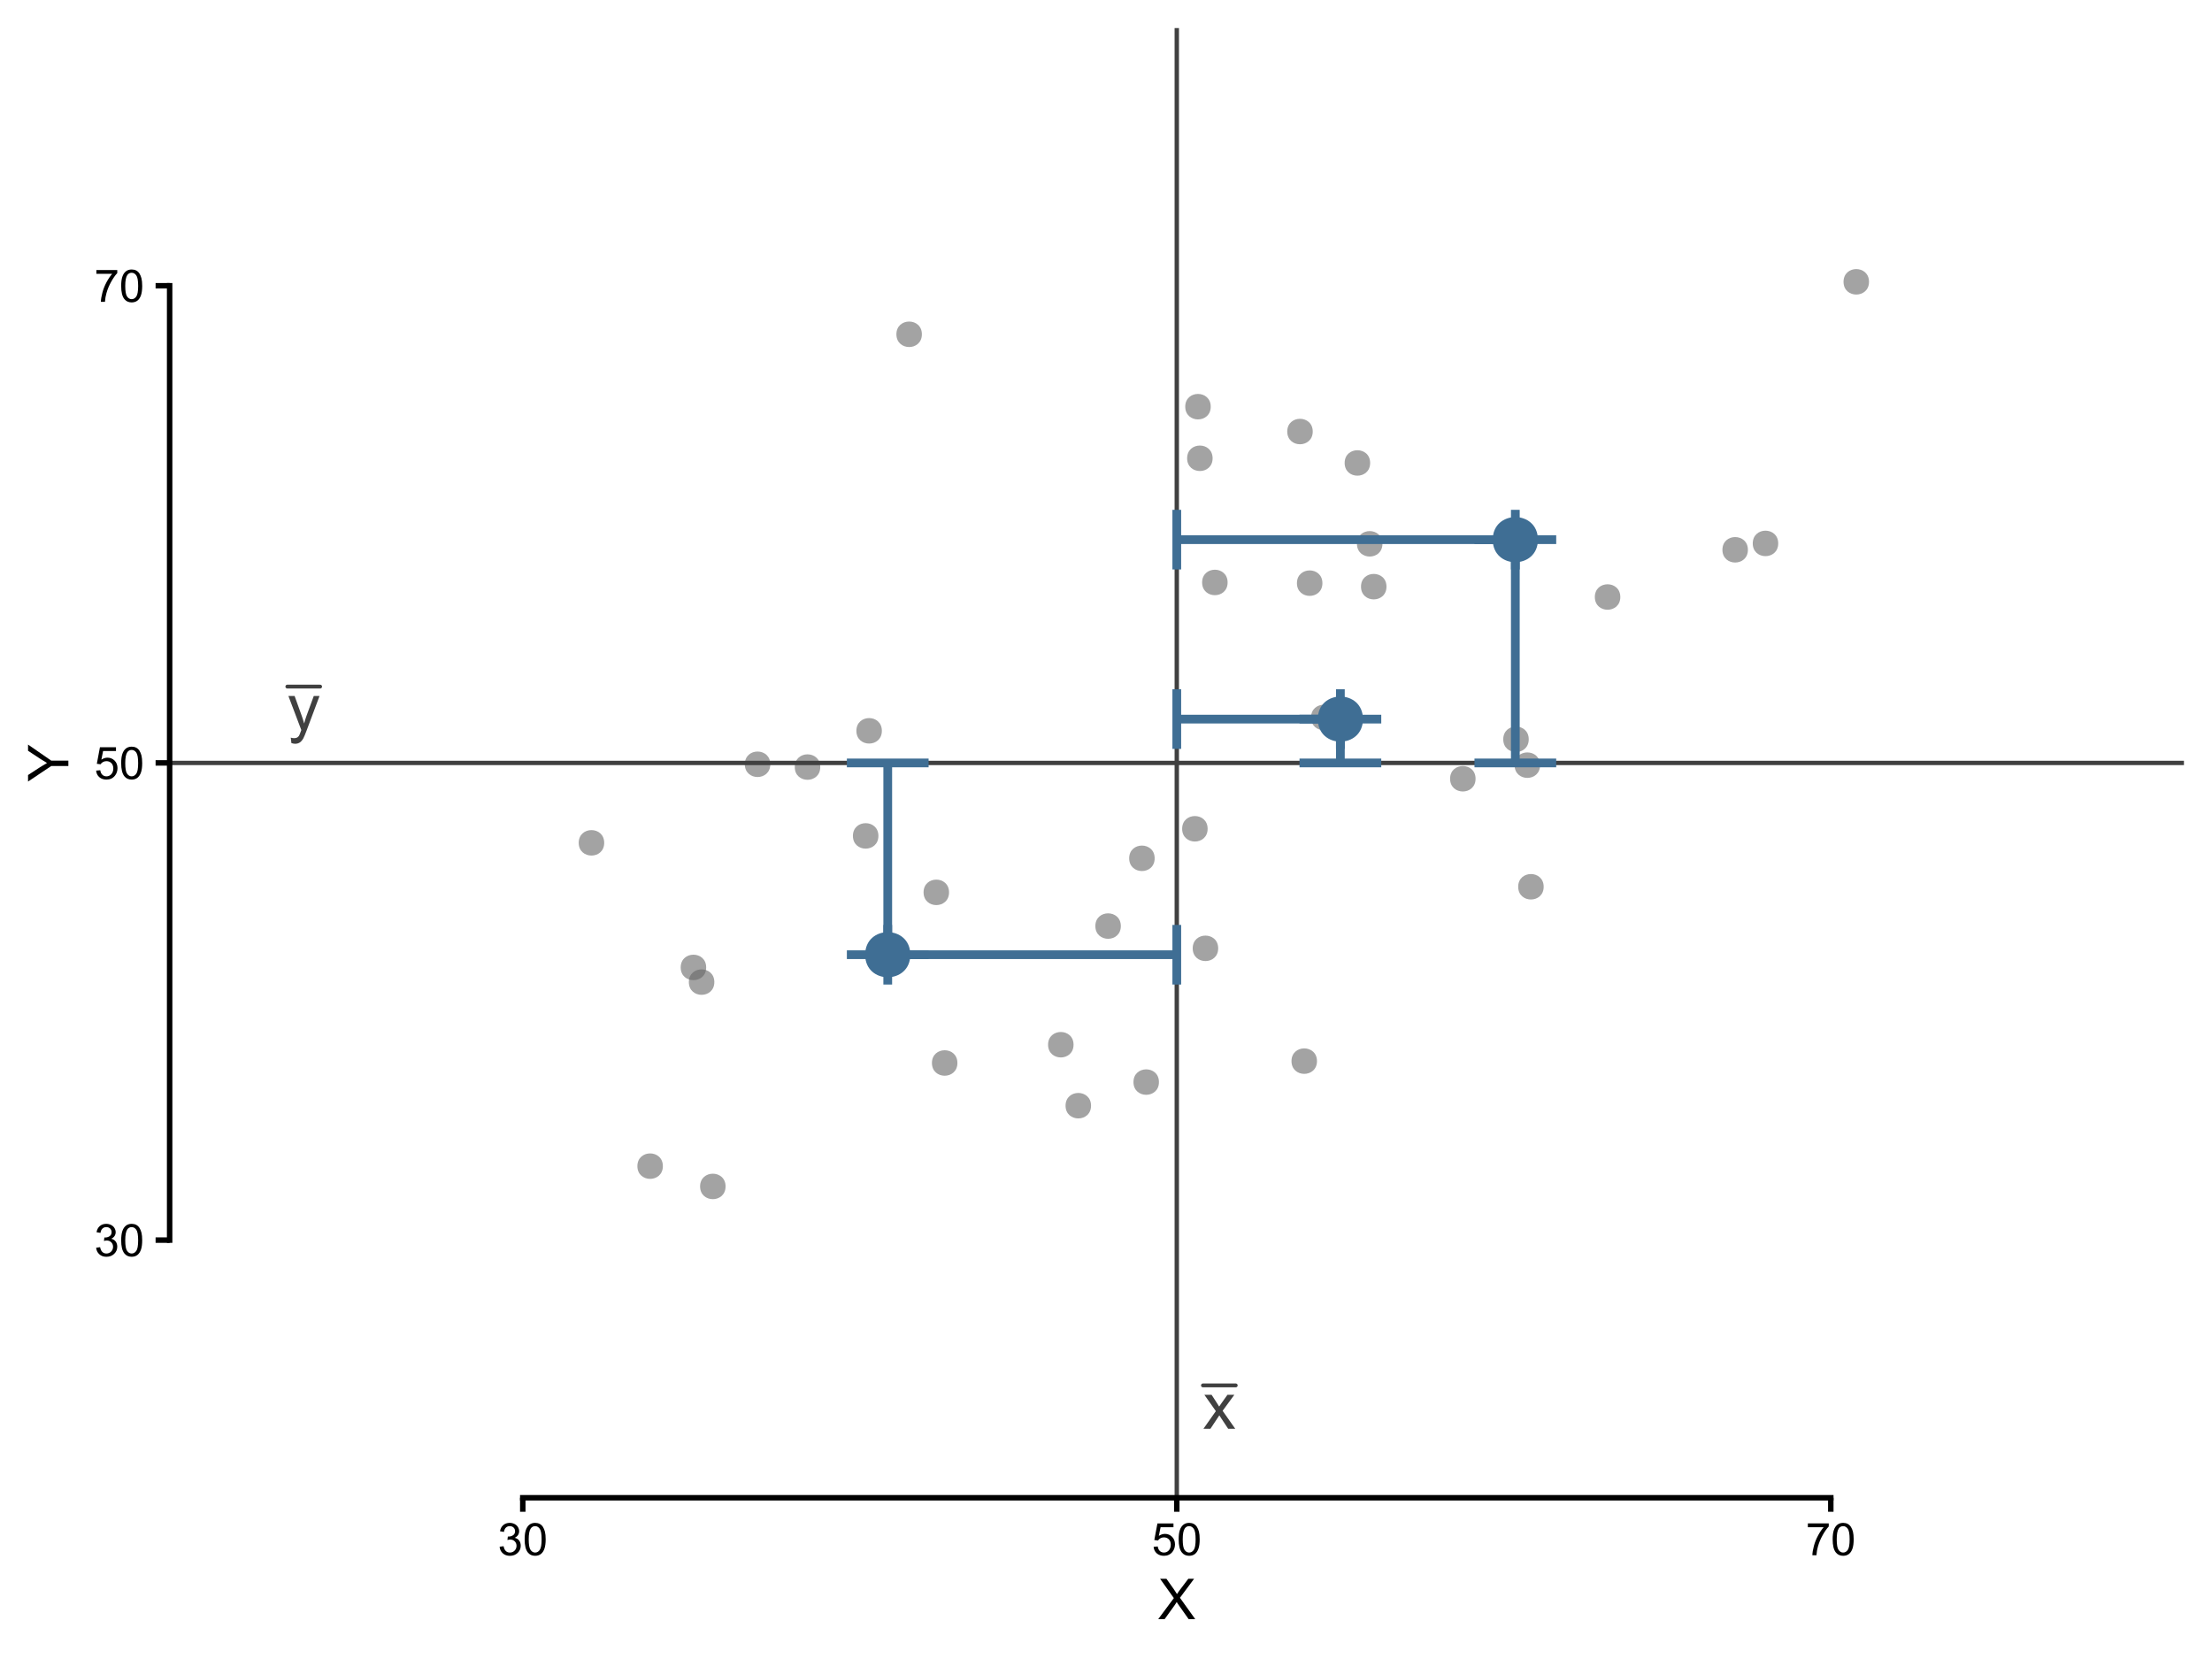
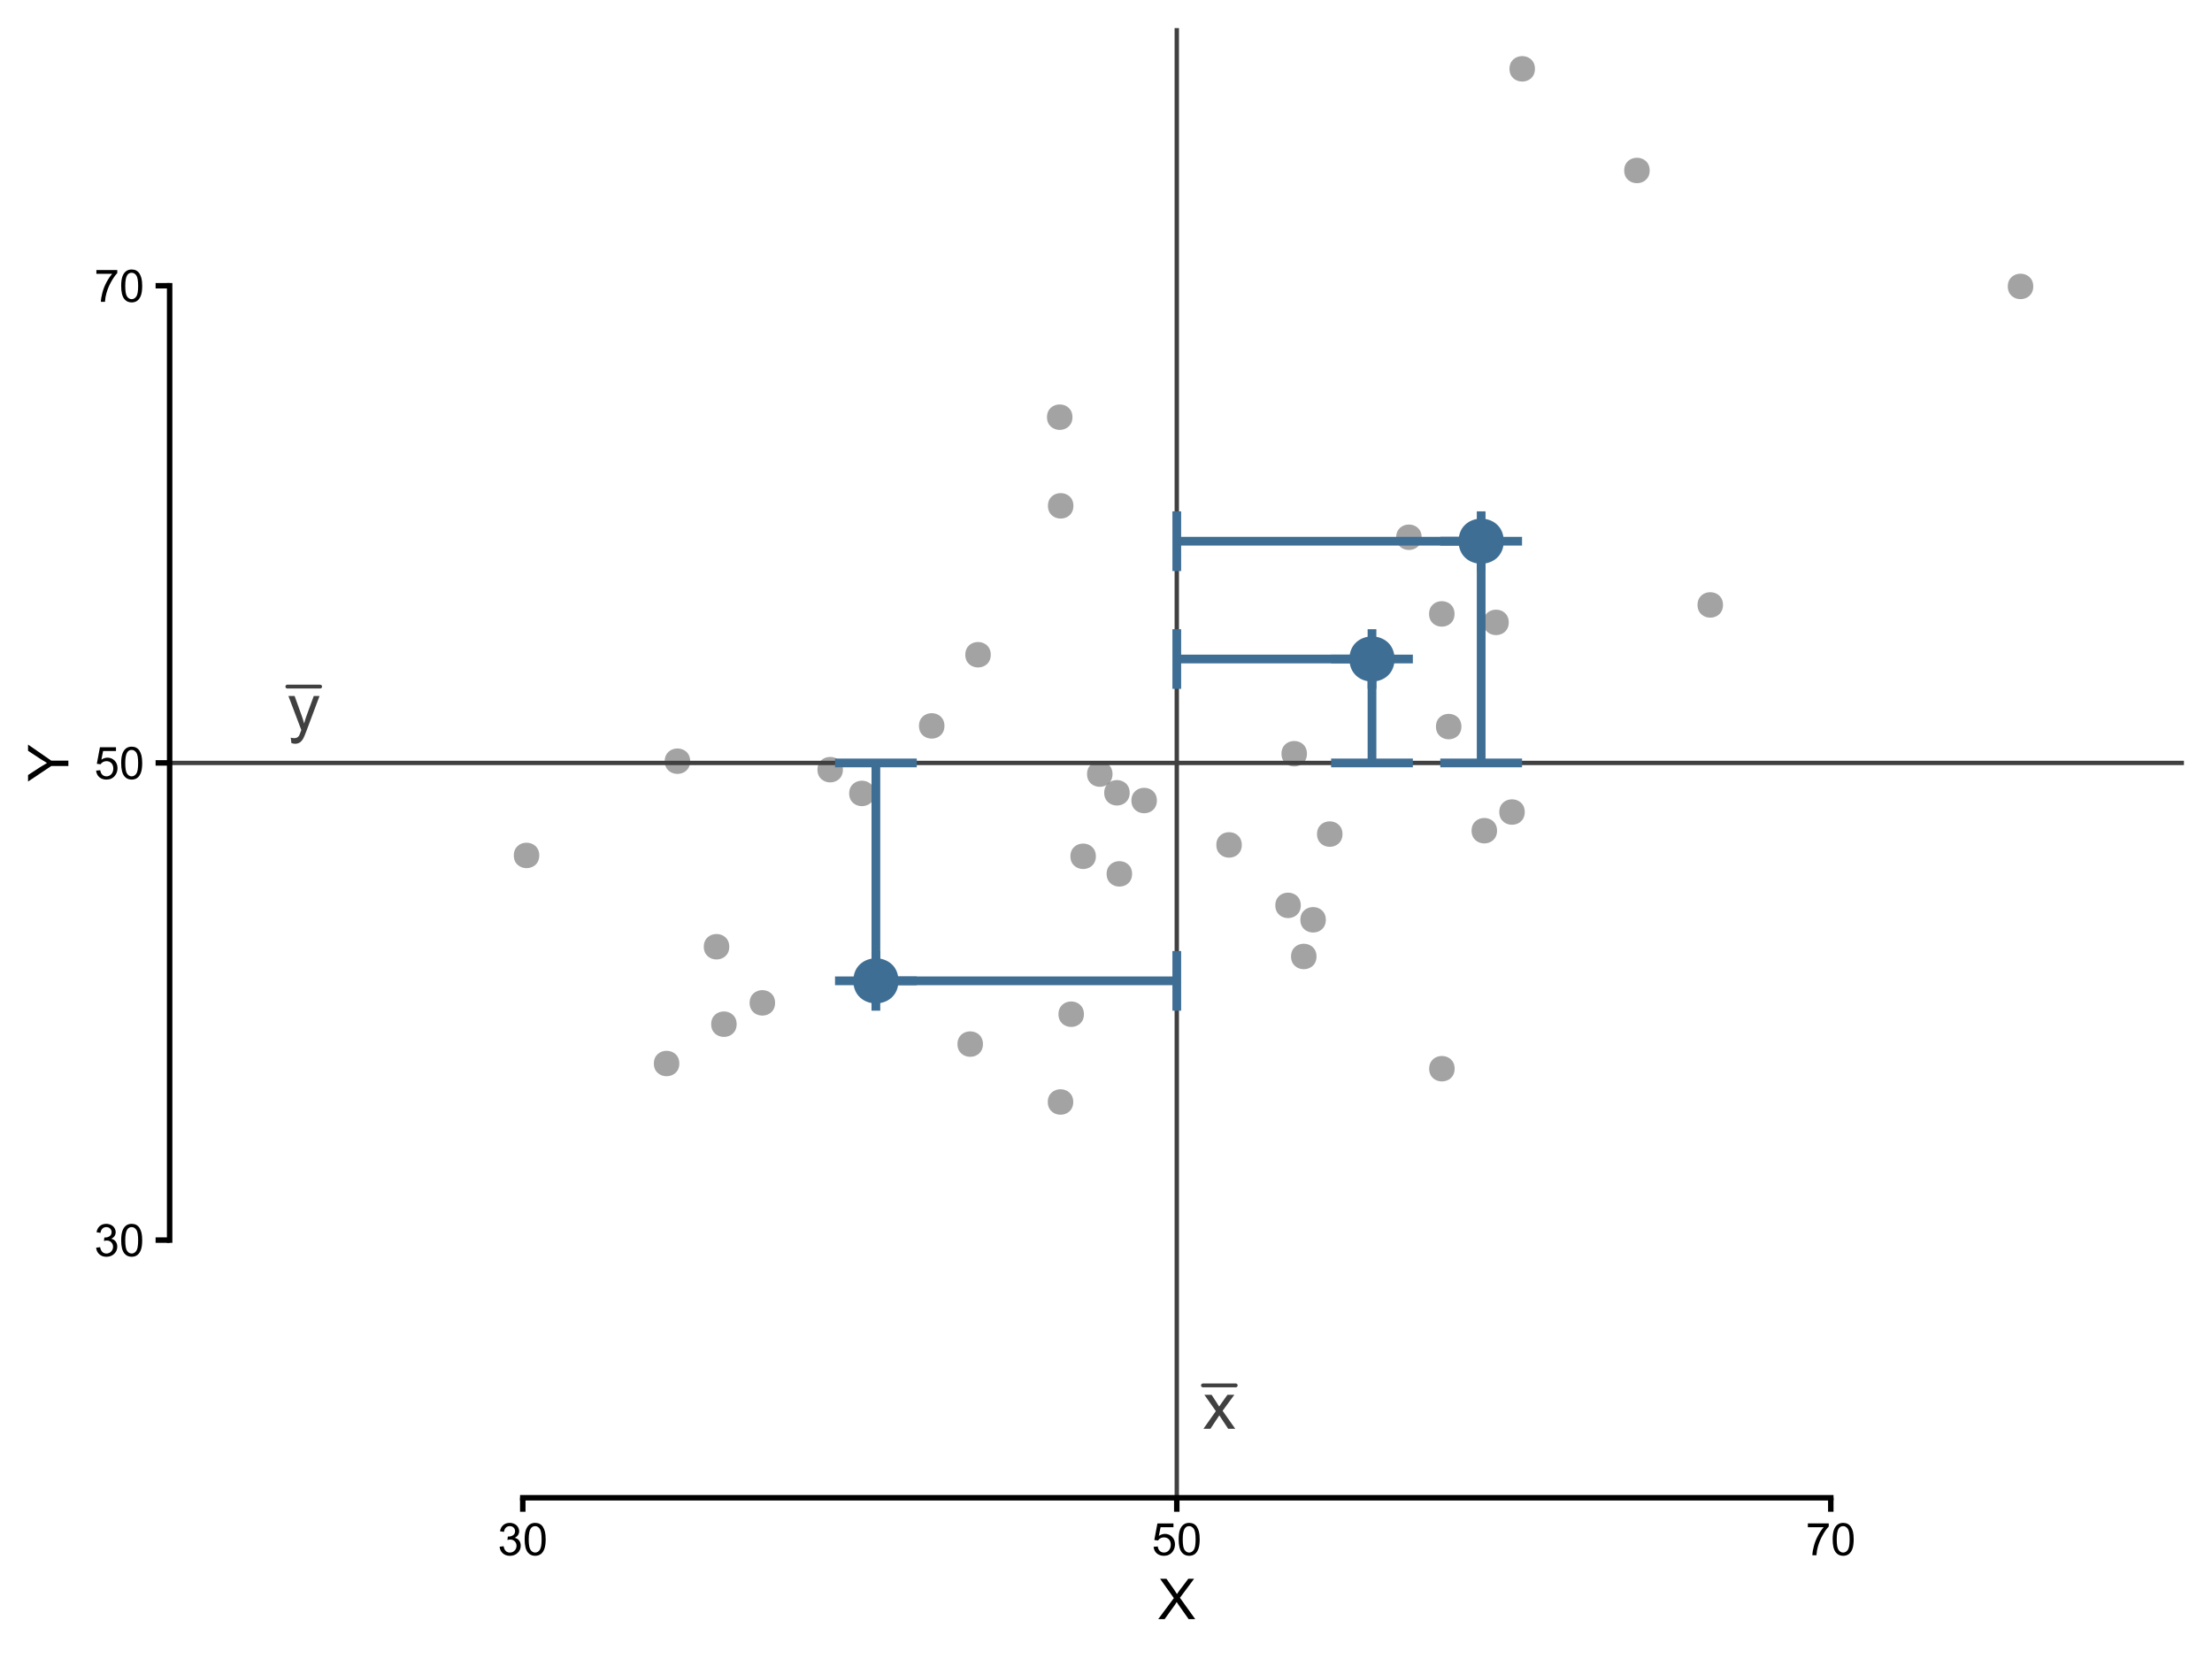
<svg xmlns="http://www.w3.org/2000/svg" xmlns:xlink="http://www.w3.org/1999/xlink" width="432pt" height="324pt" viewBox="0 0 432 324">
  <defs>
    <g>
      <g id="glyph-0-0">
        <path d="M 0.094 0 L 2.52 -3.449 L 0.273 -6.641 L 1.684 -6.641 L 2.699 -5.082 C 2.891 -4.785 3.047 -4.539 3.164 -4.34 C 3.344 -4.609 3.512 -4.852 3.668 -5.07 L 4.789 -6.641 L 6.133 -6.641 L 3.84 -3.512 L 6.309 0 L 4.926 0 L 3.562 -2.062 L 3.199 -2.621 L 1.457 0 Z M 0.094 0 " />
      </g>
      <g id="glyph-0-1">
        <path d="M 0.793 2.559 L 0.668 1.5 C 0.914 1.566 1.129 1.598 1.312 1.602 C 1.562 1.598 1.762 1.559 1.91 1.477 C 2.059 1.391 2.18 1.273 2.281 1.125 C 2.348 1.012 2.465 0.73 2.625 0.289 C 2.645 0.223 2.676 0.133 2.727 0.012 L 0.207 -6.641 L 1.418 -6.641 L 2.801 -2.793 C 2.98 -2.305 3.141 -1.793 3.281 -1.258 C 3.41 -1.77 3.562 -2.273 3.746 -2.77 L 5.164 -6.641 L 6.289 -6.641 L 3.762 0.113 C 3.488 0.84 3.277 1.344 3.133 1.621 C 2.93 1.988 2.699 2.258 2.445 2.434 C 2.184 2.605 1.875 2.695 1.52 2.695 C 1.301 2.695 1.059 2.648 0.793 2.559 Z M 0.793 2.559 " />
      </g>
      <g id="glyph-1-0">
        <path d="M 0.371 -1.664 L 1.145 -1.766 C 1.23 -1.324 1.383 -1.008 1.598 -0.816 C 1.809 -0.621 2.066 -0.527 2.375 -0.527 C 2.734 -0.527 3.043 -0.652 3.297 -0.906 C 3.547 -1.156 3.672 -1.469 3.676 -1.844 C 3.672 -2.195 3.555 -2.488 3.324 -2.719 C 3.09 -2.949 2.797 -3.062 2.441 -3.066 C 2.293 -3.062 2.109 -3.035 1.895 -2.98 L 1.98 -3.66 C 2.031 -3.652 2.07 -3.648 2.105 -3.652 C 2.434 -3.648 2.73 -3.734 2.996 -3.91 C 3.254 -4.078 3.387 -4.344 3.391 -4.703 C 3.387 -4.984 3.289 -5.219 3.102 -5.406 C 2.906 -5.59 2.66 -5.684 2.359 -5.688 C 2.055 -5.684 1.805 -5.59 1.605 -5.402 C 1.402 -5.215 1.273 -4.93 1.219 -4.555 L 0.445 -4.691 C 0.539 -5.207 0.754 -5.609 1.09 -5.895 C 1.426 -6.18 1.844 -6.32 2.344 -6.324 C 2.688 -6.32 3.004 -6.246 3.293 -6.102 C 3.582 -5.953 3.801 -5.754 3.953 -5.5 C 4.105 -5.242 4.184 -4.973 4.184 -4.688 C 4.184 -4.414 4.109 -4.164 3.965 -3.945 C 3.816 -3.719 3.602 -3.543 3.316 -3.41 C 3.688 -3.324 3.977 -3.145 4.184 -2.875 C 4.391 -2.602 4.492 -2.262 4.496 -1.859 C 4.492 -1.305 4.293 -0.84 3.895 -0.461 C 3.492 -0.078 2.984 0.109 2.371 0.113 C 1.816 0.109 1.355 -0.051 0.992 -0.379 C 0.625 -0.707 0.418 -1.137 0.371 -1.664 Z M 0.371 -1.664 " />
      </g>
      <g id="glyph-1-1">
        <path d="M 0.367 -3.105 C 0.363 -3.848 0.438 -4.445 0.594 -4.902 C 0.742 -5.355 0.973 -5.707 1.277 -5.953 C 1.578 -6.199 1.957 -6.32 2.418 -6.324 C 2.754 -6.32 3.051 -6.254 3.309 -6.121 C 3.562 -5.984 3.773 -5.789 3.938 -5.531 C 4.102 -5.273 4.23 -4.961 4.328 -4.594 C 4.422 -4.227 4.469 -3.73 4.473 -3.105 C 4.469 -2.367 4.395 -1.77 4.242 -1.316 C 4.09 -0.859 3.863 -0.508 3.562 -0.262 C 3.258 -0.016 2.875 0.105 2.418 0.109 C 1.809 0.105 1.332 -0.109 0.988 -0.547 C 0.57 -1.066 0.363 -1.922 0.367 -3.105 Z M 1.16 -3.105 C 1.16 -2.07 1.281 -1.379 1.523 -1.039 C 1.766 -0.695 2.062 -0.527 2.418 -0.527 C 2.773 -0.527 3.074 -0.699 3.316 -1.043 C 3.559 -1.387 3.68 -2.074 3.68 -3.105 C 3.68 -4.145 3.559 -4.832 3.316 -5.172 C 3.074 -5.512 2.77 -5.684 2.41 -5.684 C 2.051 -5.684 1.77 -5.531 1.559 -5.234 C 1.293 -4.844 1.16 -4.137 1.16 -3.105 Z M 1.16 -3.105 " />
      </g>
      <g id="glyph-1-2">
        <path d="M 0.367 -1.648 L 1.176 -1.719 C 1.234 -1.32 1.375 -1.023 1.594 -0.824 C 1.812 -0.625 2.078 -0.527 2.391 -0.527 C 2.762 -0.527 3.074 -0.668 3.336 -0.949 C 3.59 -1.23 3.719 -1.602 3.723 -2.066 C 3.719 -2.504 3.594 -2.852 3.348 -3.109 C 3.098 -3.363 2.773 -3.492 2.375 -3.492 C 2.125 -3.492 1.902 -3.434 1.703 -3.32 C 1.5 -3.207 1.344 -3.062 1.23 -2.883 L 0.504 -2.977 L 1.113 -6.215 L 4.246 -6.215 L 4.246 -5.473 L 1.73 -5.473 L 1.391 -3.781 C 1.766 -4.039 2.164 -4.172 2.582 -4.176 C 3.129 -4.172 3.594 -3.98 3.973 -3.605 C 4.352 -3.223 4.539 -2.734 4.543 -2.137 C 4.539 -1.562 4.375 -1.07 4.043 -0.656 C 3.637 -0.148 3.086 0.105 2.391 0.109 C 1.816 0.105 1.348 -0.051 0.984 -0.371 C 0.621 -0.691 0.414 -1.117 0.367 -1.648 Z M 0.367 -1.648 " />
      </g>
      <g id="glyph-1-3">
        <path d="M 0.418 -5.473 L 0.418 -6.219 L 4.496 -6.219 L 4.496 -5.617 C 4.09 -5.188 3.691 -4.621 3.301 -3.914 C 2.902 -3.203 2.602 -2.473 2.391 -1.73 C 2.234 -1.199 2.133 -0.625 2.094 0 L 1.297 0 C 1.305 -0.492 1.402 -1.09 1.59 -1.793 C 1.773 -2.496 2.043 -3.172 2.391 -3.824 C 2.738 -4.477 3.109 -5.027 3.504 -5.473 Z M 0.418 -5.473 " />
      </g>
      <g id="glyph-2-0">
        <path d="M 0.047 0 L 3.094 -4.102 L 0.406 -7.875 L 1.648 -7.875 L 3.078 -5.855 C 3.371 -5.434 3.582 -5.113 3.711 -4.887 C 3.883 -5.172 4.094 -5.469 4.336 -5.785 L 5.918 -7.875 L 7.051 -7.875 L 4.285 -4.164 L 7.266 0 L 5.977 0 L 3.996 -2.809 C 3.883 -2.965 3.766 -3.141 3.652 -3.336 C 3.473 -3.047 3.348 -2.852 3.277 -2.746 L 1.301 0 Z M 0.047 0 " />
      </g>
      <g id="glyph-3-0">
        <path d="M 0 -3.066 L -3.336 -3.066 L -7.875 -0.031 L -7.875 -1.301 L -5.5 -2.852 C -5.055 -3.137 -4.609 -3.402 -4.168 -3.652 C -4.574 -3.887 -5.039 -4.176 -5.559 -4.512 L -7.875 -6.039 L -7.875 -7.25 L -3.336 -4.109 L 0 -4.109 Z M 0 -3.066 " />
      </g>
    </g>
    <clipPath id="clip-0">
      <path clip-rule="nonzero" d="M 33.129 5.48 L 426.523 5.48 L 426.523 292.512 L 33.129 292.512 Z M 33.129 5.48 " />
    </clipPath>
    <clipPath id="clip-1">
      <path clip-rule="nonzero" d="M 229 5.48 L 231 5.48 L 231 292.512 L 229 292.512 Z M 229 5.48 " />
    </clipPath>
    <clipPath id="clip-2">
      <path clip-rule="nonzero" d="M 33.129 148 L 426.523 148 L 426.523 150 L 33.129 150 Z M 33.129 148 " />
    </clipPath>
  </defs>
  <rect x="-43.2" y="-32.4" width="518.4" height="388.8" fill="rgb(100%, 100%, 100%)" fill-opacity="1" />
  <rect x="-43.2" y="-32.4" width="518.4" height="388.8" fill="rgb(100%, 100%, 100%)" fill-opacity="1" />
  <path fill="none" stroke-width="1.067" stroke-linecap="round" stroke-linejoin="round" stroke="rgb(100%, 100%, 100%)" stroke-opacity="1" stroke-miterlimit="10" d="M 0 324 L 432 324 L 432 0 L 0 0 Z M 0 324 " />
  <g clip-path="url(#clip-0)">
    <path fill-rule="nonzero" fill="rgb(100%, 100%, 100%)" fill-opacity="1" d="M 33.129 292.508 L 426.523 292.508 L 426.523 5.477 L 33.129 5.477 Z M 33.129 292.508 " />
  </g>
-   <path fill-rule="nonzero" fill="rgb(40%, 40%, 40%)" fill-opacity="0.6" d="M 160.195 149.809 C 160.195 153.125 155.219 153.125 155.219 149.809 C 155.219 146.488 160.195 146.488 160.195 149.809 " />
-   <path fill-rule="nonzero" fill="rgb(40%, 40%, 40%)" fill-opacity="0.6" d="M 175.863 186.453 C 175.863 189.77 170.887 189.77 170.887 186.453 C 170.887 183.137 175.863 183.137 175.863 186.453 " />
-   <path fill-rule="nonzero" fill="rgb(40%, 40%, 40%)" fill-opacity="0.6" d="M 185.348 174.273 C 185.348 177.594 180.371 177.594 180.371 174.273 C 180.371 170.957 185.348 170.957 185.348 174.273 " />
-   <path fill-rule="nonzero" fill="rgb(40%, 40%, 40%)" fill-opacity="0.6" d="M 270.777 114.57 C 270.777 117.891 265.801 117.891 265.801 114.57 C 265.801 111.254 270.777 111.254 270.777 114.57 " />
-   <path fill-rule="nonzero" fill="rgb(40%, 40%, 40%)" fill-opacity="0.6" d="M 341.363 107.375 C 341.363 110.691 336.387 110.691 336.387 107.375 C 336.387 104.059 341.363 104.059 341.363 107.375 " />
-   <path fill-rule="nonzero" fill="rgb(40%, 40%, 40%)" fill-opacity="0.6" d="M 269.988 106.207 C 269.988 109.523 265.012 109.523 265.012 106.207 C 265.012 102.891 269.988 102.891 269.988 106.207 " />
-   <path fill-rule="nonzero" fill="rgb(40%, 40%, 40%)" fill-opacity="0.6" d="M 150.438 149.262 C 150.438 152.582 145.461 152.582 145.461 149.262 C 145.461 145.945 150.438 145.945 150.438 149.262 " />
-   <path fill-rule="nonzero" fill="rgb(40%, 40%, 40%)" fill-opacity="0.6" d="M 180.043 65.285 C 180.043 68.605 175.066 68.605 175.066 65.285 C 175.066 61.969 180.043 61.969 180.043 65.285 " />
-   <path fill-rule="nonzero" fill="rgb(40%, 40%, 40%)" fill-opacity="0.6" d="M 118 164.605 C 118 167.922 113.023 167.922 113.023 164.605 C 113.023 161.285 118 161.285 118 164.605 " />
-   <path fill-rule="nonzero" fill="rgb(40%, 40%, 40%)" fill-opacity="0.6" d="M 172.227 142.73 C 172.227 146.047 167.25 146.047 167.25 142.73 C 167.25 139.41 172.227 139.41 172.227 142.73 " />
-   <path fill-rule="nonzero" fill="rgb(40%, 40%, 40%)" fill-opacity="0.6" d="M 129.457 227.746 C 129.457 231.062 124.48 231.062 124.48 227.746 C 124.48 224.43 129.457 224.43 129.457 227.746 " />
-   <path fill-rule="nonzero" fill="rgb(40%, 40%, 40%)" fill-opacity="0.6" d="M 186.98 207.598 C 186.98 210.918 182.004 210.918 182.004 207.598 C 182.004 204.281 186.98 204.281 186.98 207.598 " />
-   <path fill-rule="nonzero" fill="rgb(40%, 40%, 40%)" fill-opacity="0.6" d="M 258.266 113.891 C 258.266 117.207 253.289 117.207 253.289 113.891 C 253.289 110.57 258.266 110.57 258.266 113.891 " />
-   <path fill-rule="nonzero" fill="rgb(40%, 40%, 40%)" fill-opacity="0.6" d="M 301.477 173.184 C 301.477 176.504 296.5 176.504 296.5 173.184 C 296.5 169.867 301.477 169.867 301.477 173.184 " />
-   <path fill-rule="nonzero" fill="rgb(40%, 40%, 40%)" fill-opacity="0.6" d="M 209.664 204.031 C 209.664 207.348 204.688 207.348 204.688 204.031 C 204.688 200.715 209.664 200.715 209.664 204.031 " />
-   <path fill-rule="nonzero" fill="rgb(40%, 40%, 40%)" fill-opacity="0.6" d="M 137.914 188.938 C 137.914 192.254 132.938 192.254 132.938 188.938 C 132.938 185.617 137.914 185.617 137.914 188.938 " />
-   <path fill-rule="nonzero" fill="rgb(40%, 40%, 40%)" fill-opacity="0.6" d="M 288.176 152.086 C 288.176 155.406 283.199 155.406 283.199 152.086 C 283.199 148.77 288.176 148.77 288.176 152.086 " />
-   <path fill-rule="nonzero" fill="rgb(40%, 40%, 40%)" fill-opacity="0.6" d="M 226.34 211.328 C 226.34 214.645 221.363 214.645 221.363 211.328 C 221.363 208.012 226.34 208.012 226.34 211.328 " />
-   <path fill-rule="nonzero" fill="rgb(40%, 40%, 40%)" fill-opacity="0.6" d="M 225.504 167.625 C 225.504 170.945 220.527 170.945 220.527 167.625 C 220.527 164.309 225.504 164.309 225.504 167.625 " />
-   <path fill-rule="nonzero" fill="rgb(40%, 40%, 40%)" fill-opacity="0.6" d="M 365.016 55.039 C 365.016 58.355 360.039 58.355 360.039 55.039 C 360.039 51.719 365.016 51.719 365.016 55.039 " />
-   <path fill-rule="nonzero" fill="rgb(40%, 40%, 40%)" fill-opacity="0.6" d="M 298.43 105.395 C 298.43 108.715 293.453 108.715 293.453 105.395 C 293.453 102.078 298.43 102.078 298.43 105.395 " />
-   <path fill-rule="nonzero" fill="rgb(40%, 40%, 40%)" fill-opacity="0.6" d="M 235.848 161.863 C 235.848 165.18 230.871 165.18 230.871 161.863 C 230.871 158.543 235.848 158.543 235.848 161.863 " />
-   <path fill-rule="nonzero" fill="rgb(40%, 40%, 40%)" fill-opacity="0.6" d="M 237.91 185.207 C 237.91 188.527 232.934 188.527 232.934 185.207 C 232.934 181.891 237.91 181.891 237.91 185.207 " />
-   <path fill-rule="nonzero" fill="rgb(40%, 40%, 40%)" fill-opacity="0.6" d="M 141.703 231.707 C 141.703 235.027 136.727 235.027 136.727 231.707 C 136.727 228.391 141.703 228.391 141.703 231.707 " />
-   <path fill-rule="nonzero" fill="rgb(40%, 40%, 40%)" fill-opacity="0.6" d="M 298.559 144.383 C 298.559 147.703 293.582 147.703 293.582 144.383 C 293.582 141.066 298.559 141.066 298.559 144.383 " />
-   <path fill-rule="nonzero" fill="rgb(40%, 40%, 40%)" fill-opacity="0.6" d="M 316.445 116.598 C 316.445 119.914 311.469 119.914 311.469 116.598 C 311.469 113.277 316.445 113.277 316.445 116.598 " />
-   <path fill-rule="nonzero" fill="rgb(40%, 40%, 40%)" fill-opacity="0.6" d="M 139.508 191.801 C 139.508 195.121 134.531 195.121 134.531 191.801 C 134.531 188.484 139.508 188.484 139.508 191.801 " />
-   <path fill-rule="nonzero" fill="rgb(40%, 40%, 40%)" fill-opacity="0.6" d="M 239.75 113.754 C 239.75 117.07 234.773 117.07 234.773 113.754 C 234.773 110.434 239.75 110.434 239.75 113.754 " />
-   <path fill-rule="nonzero" fill="rgb(40%, 40%, 40%)" fill-opacity="0.6" d="M 236.453 79.422 C 236.453 82.742 231.477 82.742 231.477 79.422 C 231.477 76.105 236.453 76.105 236.453 79.422 " />
-   <path fill-rule="nonzero" fill="rgb(40%, 40%, 40%)" fill-opacity="0.6" d="M 264.262 140.438 C 264.262 143.758 259.285 143.758 259.285 140.438 C 259.285 137.121 264.262 137.121 264.262 140.438 " />
-   <path fill-rule="nonzero" fill="rgb(40%, 40%, 40%)" fill-opacity="0.6" d="M 347.285 106.129 C 347.285 109.445 342.309 109.445 342.309 106.129 C 342.309 102.809 347.285 102.809 347.285 106.129 " />
-   <path fill-rule="nonzero" fill="rgb(40%, 40%, 40%)" fill-opacity="0.6" d="M 300.773 149.434 C 300.773 152.754 295.797 152.754 295.797 149.434 C 295.797 146.117 300.773 146.117 300.773 149.434 " />
-   <path fill-rule="nonzero" fill="rgb(40%, 40%, 40%)" fill-opacity="0.6" d="M 213.078 215.938 C 213.078 219.258 208.102 219.258 208.102 215.938 C 208.102 212.621 213.078 212.621 213.078 215.938 " />
-   <path fill-rule="nonzero" fill="rgb(40%, 40%, 40%)" fill-opacity="0.6" d="M 256.375 84.277 C 256.375 87.594 251.398 87.594 251.398 84.277 C 251.398 80.961 256.375 80.961 256.375 84.277 " />
-   <path fill-rule="nonzero" fill="rgb(40%, 40%, 40%)" fill-opacity="0.6" d="M 267.586 90.414 C 267.586 93.73 262.609 93.73 262.609 90.414 C 262.609 87.098 267.586 87.098 267.586 90.414 " />
-   <path fill-rule="nonzero" fill="rgb(40%, 40%, 40%)" fill-opacity="0.6" d="M 171.551 163.25 C 171.551 166.566 166.574 166.566 166.574 163.25 C 166.574 159.934 171.551 159.934 171.551 163.25 " />
-   <path fill-rule="nonzero" fill="rgb(40%, 40%, 40%)" fill-opacity="0.6" d="M 261.02 140.121 C 261.02 143.438 256.043 143.438 256.043 140.121 C 256.043 136.801 261.02 136.801 261.02 140.121 " />
-   <path fill-rule="nonzero" fill="rgb(40%, 40%, 40%)" fill-opacity="0.6" d="M 257.203 207.234 C 257.203 210.555 252.227 210.555 252.227 207.234 C 252.227 203.918 257.203 203.918 257.203 207.234 " />
-   <path fill-rule="nonzero" fill="rgb(40%, 40%, 40%)" fill-opacity="0.6" d="M 236.82 89.504 C 236.82 92.82 231.844 92.82 231.844 89.504 C 231.844 86.184 236.82 86.184 236.82 89.504 " />
-   <path fill-rule="nonzero" fill="rgb(40%, 40%, 40%)" fill-opacity="0.6" d="M 218.898 180.859 C 218.898 184.176 213.922 184.176 213.922 180.859 C 213.922 177.543 218.898 177.543 218.898 180.859 " />
+   <path fill-rule="nonzero" fill="rgb(40%, 40%, 40%)" fill-opacity="0.6" d="M 284.09 208.719 C 284.09 212.035 279.113 212.035 279.113 208.719 C 279.113 205.398 284.09 205.398 284.09 208.719 " />
+   <path fill-rule="nonzero" fill="rgb(40%, 40%, 40%)" fill-opacity="0.6" d="M 209.449 81.473 C 209.449 84.789 204.473 84.789 204.473 81.473 C 204.473 78.156 209.449 78.156 209.449 81.473 " />
+   <path fill-rule="nonzero" fill="rgb(40%, 40%, 40%)" fill-opacity="0.6" d="M 142.426 184.895 C 142.426 188.215 137.449 188.215 137.449 184.895 C 137.449 181.578 142.426 181.578 142.426 184.895 " />
+   <path fill-rule="nonzero" fill="rgb(40%, 40%, 40%)" fill-opacity="0.6" d="M 294.66 121.551 C 294.66 124.867 289.684 124.867 289.684 121.551 C 289.684 118.234 294.66 118.234 294.66 121.551 " />
+   <path fill-rule="nonzero" fill="rgb(40%, 40%, 40%)" fill-opacity="0.6" d="M 164.621 150.312 C 164.621 153.633 159.645 153.633 159.645 150.312 C 159.645 146.996 164.621 146.996 164.621 150.312 " />
+   <path fill-rule="nonzero" fill="rgb(40%, 40%, 40%)" fill-opacity="0.6" d="M 284.07 119.895 C 284.07 123.215 279.094 123.215 279.094 119.895 C 279.094 116.578 284.07 116.578 284.07 119.895 " />
+   <path fill-rule="nonzero" fill="rgb(40%, 40%, 40%)" fill-opacity="0.6" d="M 193.496 127.867 C 193.496 131.188 188.52 131.188 188.52 127.867 C 188.52 124.551 193.496 124.551 193.496 127.867 " />
+   <path fill-rule="nonzero" fill="rgb(40%, 40%, 40%)" fill-opacity="0.6" d="M 270.438 128.703 C 270.438 132.02 265.461 132.02 265.461 128.703 C 265.461 125.383 270.438 125.383 270.438 128.703 " />
+   <path fill-rule="nonzero" fill="rgb(40%, 40%, 40%)" fill-opacity="0.6" d="M 151.375 195.859 C 151.375 199.176 146.398 199.176 146.398 195.859 C 146.398 192.539 151.375 192.539 151.375 195.859 " />
+   <path fill-rule="nonzero" fill="rgb(40%, 40%, 40%)" fill-opacity="0.6" d="M 221.098 170.668 C 221.098 173.984 216.121 173.984 216.121 170.668 C 216.121 167.348 221.098 167.348 221.098 170.668 " />
+   <path fill-rule="nonzero" fill="rgb(40%, 40%, 40%)" fill-opacity="0.6" d="M 225.938 156.344 C 225.938 159.66 220.961 159.66 220.961 156.344 C 220.961 153.027 225.938 153.027 225.938 156.344 " />
+   <path fill-rule="nonzero" fill="rgb(40%, 40%, 40%)" fill-opacity="0.6" d="M 336.5 118.141 C 336.5 121.461 331.523 121.461 331.523 118.141 C 331.523 114.824 336.5 114.824 336.5 118.141 " />
+   <path fill-rule="nonzero" fill="rgb(40%, 40%, 40%)" fill-opacity="0.6" d="M 173.547 191.559 C 173.547 194.879 168.57 194.879 168.57 191.559 C 168.57 188.242 173.547 188.242 173.547 191.559 " />
+   <path fill-rule="nonzero" fill="rgb(40%, 40%, 40%)" fill-opacity="0.6" d="M 254.043 176.816 C 254.043 180.133 249.066 180.133 249.066 176.816 C 249.066 173.5 254.043 173.5 254.043 176.816 " />
+   <path fill-rule="nonzero" fill="rgb(40%, 40%, 40%)" fill-opacity="0.6" d="M 258.934 179.637 C 258.934 182.953 253.957 182.953 253.957 179.637 C 253.957 176.316 258.934 176.316 258.934 179.637 " />
+   <path fill-rule="nonzero" fill="rgb(40%, 40%, 40%)" fill-opacity="0.6" d="M 262.188 162.898 C 262.188 166.215 257.211 166.215 257.211 162.898 C 257.211 159.578 262.188 159.578 262.188 162.898 " />
+   <path fill-rule="nonzero" fill="rgb(40%, 40%, 40%)" fill-opacity="0.6" d="M 292.371 162.234 C 292.371 165.551 287.395 165.551 287.395 162.234 C 287.395 158.918 292.371 158.918 292.371 162.234 " />
+   <path fill-rule="nonzero" fill="rgb(40%, 40%, 40%)" fill-opacity="0.6" d="M 134.793 148.66 C 134.793 151.977 129.816 151.977 129.816 148.66 C 129.816 145.344 134.793 145.344 134.793 148.66 " />
+   <path fill-rule="nonzero" fill="rgb(40%, 40%, 40%)" fill-opacity="0.6" d="M 220.625 154.832 C 220.625 158.148 215.648 158.148 215.648 154.832 C 215.648 151.516 220.625 151.516 220.625 154.832 " />
+   <path fill-rule="nonzero" fill="rgb(40%, 40%, 40%)" fill-opacity="0.6" d="M 105.32 167.062 C 105.32 170.383 100.344 170.383 100.344 167.062 C 100.344 163.746 105.32 163.746 105.32 167.062 " />
+   <path fill-rule="nonzero" fill="rgb(40%, 40%, 40%)" fill-opacity="0.6" d="M 257.113 186.797 C 257.113 190.117 252.137 190.117 252.137 186.797 C 252.137 183.48 257.113 183.48 257.113 186.797 " />
+   <path fill-rule="nonzero" fill="rgb(40%, 40%, 40%)" fill-opacity="0.6" d="M 297.781 158.59 C 297.781 161.906 292.805 161.906 292.805 158.59 C 292.805 155.273 297.781 155.273 297.781 158.59 " />
+   <path fill-rule="nonzero" fill="rgb(40%, 40%, 40%)" fill-opacity="0.6" d="M 291.758 105.695 C 291.758 109.016 286.781 109.016 286.781 105.695 C 286.781 102.379 291.758 102.379 291.758 105.695 " />
+   <path fill-rule="nonzero" fill="rgb(40%, 40%, 40%)" fill-opacity="0.6" d="M 322.18 33.293 C 322.18 36.609 317.203 36.609 317.203 33.293 C 317.203 29.977 322.18 29.977 322.18 33.293 " />
+   <path fill-rule="nonzero" fill="rgb(40%, 40%, 40%)" fill-opacity="0.6" d="M 191.969 203.91 C 191.969 207.227 186.992 207.227 186.992 203.91 C 186.992 200.594 191.969 200.594 191.969 203.91 " />
+   <path fill-rule="nonzero" fill="rgb(40%, 40%, 40%)" fill-opacity="0.6" d="M 209.605 215.215 C 209.605 218.535 204.629 218.535 204.629 215.215 C 204.629 211.898 209.605 211.898 209.605 215.215 " />
+   <path fill-rule="nonzero" fill="rgb(40%, 40%, 40%)" fill-opacity="0.6" d="M 132.672 207.703 C 132.672 211.02 127.695 211.02 127.695 207.703 C 127.695 204.387 132.672 204.387 132.672 207.703 " />
+   <path fill-rule="nonzero" fill="rgb(40%, 40%, 40%)" fill-opacity="0.6" d="M 242.523 165.012 C 242.523 168.332 237.547 168.332 237.547 165.012 C 237.547 161.695 242.523 161.695 242.523 165.012 " />
+   <path fill-rule="nonzero" fill="rgb(40%, 40%, 40%)" fill-opacity="0.6" d="M 397.094 55.938 C 397.094 59.254 392.117 59.254 392.117 55.938 C 392.117 52.621 397.094 52.621 397.094 55.938 " />
+   <path fill-rule="nonzero" fill="rgb(40%, 40%, 40%)" fill-opacity="0.6" d="M 143.867 200.023 C 143.867 203.34 138.891 203.34 138.891 200.023 C 138.891 196.703 143.867 196.703 143.867 200.023 " />
+   <path fill-rule="nonzero" fill="rgb(40%, 40%, 40%)" fill-opacity="0.6" d="M 184.449 141.766 C 184.449 145.086 179.473 145.086 179.473 141.766 C 179.473 138.449 184.449 138.449 184.449 141.766 " />
+   <path fill-rule="nonzero" fill="rgb(40%, 40%, 40%)" fill-opacity="0.6" d="M 277.648 104.926 C 277.648 108.242 272.672 108.242 272.672 104.926 C 272.672 101.609 277.648 101.609 277.648 104.926 " />
+   <path fill-rule="nonzero" fill="rgb(40%, 40%, 40%)" fill-opacity="0.6" d="M 285.414 141.898 C 285.414 145.219 280.438 145.219 280.438 141.898 C 280.438 138.582 285.414 138.582 285.414 141.898 " />
+   <path fill-rule="nonzero" fill="rgb(40%, 40%, 40%)" fill-opacity="0.6" d="M 209.637 98.789 C 209.637 102.109 204.66 102.109 204.66 98.789 C 204.66 95.473 209.637 95.473 209.637 98.789 " />
+   <path fill-rule="nonzero" fill="rgb(40%, 40%, 40%)" fill-opacity="0.6" d="M 299.773 13.441 C 299.773 16.762 294.797 16.762 294.797 13.441 C 294.797 10.125 299.773 10.125 299.773 13.441 " />
+   <path fill-rule="nonzero" fill="rgb(40%, 40%, 40%)" fill-opacity="0.6" d="M 217.273 151.176 C 217.273 154.496 212.297 154.496 212.297 151.176 C 212.297 147.859 217.273 147.859 217.273 151.176 " />
+   <path fill-rule="nonzero" fill="rgb(40%, 40%, 40%)" fill-opacity="0.6" d="M 211.691 198.074 C 211.691 201.391 206.715 201.391 206.715 198.074 C 206.715 194.754 211.691 194.754 211.691 198.074 " />
+   <path fill-rule="nonzero" fill="rgb(40%, 40%, 40%)" fill-opacity="0.6" d="M 255.246 147.203 C 255.246 150.52 250.27 150.52 250.27 147.203 C 250.27 143.883 255.246 143.883 255.246 147.203 " />
+   <path fill-rule="nonzero" fill="rgb(40%, 40%, 40%)" fill-opacity="0.6" d="M 170.816 154.957 C 170.816 158.273 165.84 158.273 165.84 154.957 C 165.84 151.637 170.816 151.637 170.816 154.957 " />
+   <path fill-rule="nonzero" fill="rgb(40%, 40%, 40%)" fill-opacity="0.6" d="M 214.023 167.234 C 214.023 170.551 209.047 170.551 209.047 167.234 C 209.047 163.914 214.023 163.914 214.023 167.234 " />
  <g clip-path="url(#clip-1)">
    <path fill="none" stroke-width="0.854" stroke-linecap="butt" stroke-linejoin="round" stroke="rgb(25.098%, 25.098%, 25.098%)" stroke-opacity="1" stroke-miterlimit="10" d="M 229.824 292.508 L 229.824 5.48 " />
  </g>
  <g clip-path="url(#clip-2)">
    <path fill="none" stroke-width="0.854" stroke-linecap="butt" stroke-linejoin="round" stroke="rgb(25.098%, 25.098%, 25.098%)" stroke-opacity="1" stroke-miterlimit="10" d="M 33.129 148.996 L 426.52 148.996 " />
  </g>
  <g fill="rgb(25.098%, 25.098%, 25.098%)" fill-opacity="1">
    <use xlink:href="#glyph-0-0" x="234.934" y="279.039" />
  </g>
  <path fill="none" stroke-width="0.75" stroke-linecap="round" stroke-linejoin="round" stroke="rgb(25.098%, 25.098%, 25.098%)" stroke-opacity="1" stroke-miterlimit="10" d="M 234.934 270.566 L 241.336 270.566 " />
  <g fill="rgb(25.098%, 25.098%, 25.098%)" fill-opacity="1">
    <use xlink:href="#glyph-0-1" x="56.117" y="142.562" />
  </g>
  <path fill="none" stroke-width="0.75" stroke-linecap="round" stroke-linejoin="round" stroke="rgb(25.098%, 25.098%, 25.098%)" stroke-opacity="1" stroke-miterlimit="10" d="M 56.117 134.09 L 62.52 134.09 " />
-   <path fill="none" stroke-width="1.707" stroke-linecap="butt" stroke-linejoin="round" stroke="rgb(24.706%, 43.137%, 58.039%)" stroke-opacity="1" stroke-miterlimit="10" d="M 229.824 192.277 L 229.824 180.629 " />
-   <path fill="none" stroke-width="1.707" stroke-linecap="butt" stroke-linejoin="round" stroke="rgb(24.706%, 43.137%, 58.039%)" stroke-opacity="1" stroke-miterlimit="10" d="M 229.824 186.453 L 173.375 186.453 " />
-   <path fill="none" stroke-width="1.707" stroke-linecap="butt" stroke-linejoin="round" stroke="rgb(24.706%, 43.137%, 58.039%)" stroke-opacity="1" stroke-miterlimit="10" d="M 173.375 192.277 L 173.375 180.629 " />
-   <path fill="none" stroke-width="1.707" stroke-linecap="butt" stroke-linejoin="round" stroke="rgb(24.706%, 43.137%, 58.039%)" stroke-opacity="1" stroke-miterlimit="10" d="M 295.941 111.219 L 295.941 99.57 " />
-   <path fill="none" stroke-width="1.707" stroke-linecap="butt" stroke-linejoin="round" stroke="rgb(24.706%, 43.137%, 58.039%)" stroke-opacity="1" stroke-miterlimit="10" d="M 295.941 105.395 L 229.824 105.395 " />
-   <path fill="none" stroke-width="1.707" stroke-linecap="butt" stroke-linejoin="round" stroke="rgb(24.706%, 43.137%, 58.039%)" stroke-opacity="1" stroke-miterlimit="10" d="M 229.824 111.219 L 229.824 99.57 " />
-   <path fill="none" stroke-width="1.707" stroke-linecap="butt" stroke-linejoin="round" stroke="rgb(24.706%, 43.137%, 58.039%)" stroke-opacity="1" stroke-miterlimit="10" d="M 261.773 146.262 L 261.773 134.613 " />
-   <path fill="none" stroke-width="1.707" stroke-linecap="butt" stroke-linejoin="round" stroke="rgb(24.706%, 43.137%, 58.039%)" stroke-opacity="1" stroke-miterlimit="10" d="M 261.773 140.438 L 229.824 140.438 " />
-   <path fill="none" stroke-width="1.707" stroke-linecap="butt" stroke-linejoin="round" stroke="rgb(24.706%, 43.137%, 58.039%)" stroke-opacity="1" stroke-miterlimit="10" d="M 229.824 146.262 L 229.824 134.613 " />
-   <path fill="none" stroke-width="1.707" stroke-linecap="butt" stroke-linejoin="round" stroke="rgb(24.706%, 43.137%, 58.039%)" stroke-opacity="1" stroke-miterlimit="10" d="M 165.391 148.996 L 181.355 148.996 " />
-   <path fill="none" stroke-width="1.707" stroke-linecap="butt" stroke-linejoin="round" stroke="rgb(24.706%, 43.137%, 58.039%)" stroke-opacity="1" stroke-miterlimit="10" d="M 173.375 148.996 L 173.375 186.453 " />
-   <path fill="none" stroke-width="1.707" stroke-linecap="butt" stroke-linejoin="round" stroke="rgb(24.706%, 43.137%, 58.039%)" stroke-opacity="1" stroke-miterlimit="10" d="M 165.391 186.453 L 181.355 186.453 " />
-   <path fill="none" stroke-width="1.707" stroke-linecap="butt" stroke-linejoin="round" stroke="rgb(24.706%, 43.137%, 58.039%)" stroke-opacity="1" stroke-miterlimit="10" d="M 287.961 105.395 L 303.926 105.395 " />
-   <path fill="none" stroke-width="1.707" stroke-linecap="butt" stroke-linejoin="round" stroke="rgb(24.706%, 43.137%, 58.039%)" stroke-opacity="1" stroke-miterlimit="10" d="M 295.941 105.395 L 295.941 148.996 " />
-   <path fill="none" stroke-width="1.707" stroke-linecap="butt" stroke-linejoin="round" stroke="rgb(24.706%, 43.137%, 58.039%)" stroke-opacity="1" stroke-miterlimit="10" d="M 287.961 148.996 L 303.926 148.996 " />
-   <path fill="none" stroke-width="1.707" stroke-linecap="butt" stroke-linejoin="round" stroke="rgb(24.706%, 43.137%, 58.039%)" stroke-opacity="1" stroke-miterlimit="10" d="M 253.793 140.438 L 269.758 140.438 " />
-   <path fill="none" stroke-width="1.707" stroke-linecap="butt" stroke-linejoin="round" stroke="rgb(24.706%, 43.137%, 58.039%)" stroke-opacity="1" stroke-miterlimit="10" d="M 261.773 140.438 L 261.773 148.996 " />
-   <path fill="none" stroke-width="1.707" stroke-linecap="butt" stroke-linejoin="round" stroke="rgb(24.706%, 43.137%, 58.039%)" stroke-opacity="1" stroke-miterlimit="10" d="M 253.793 148.996 L 269.758 148.996 " />
-   <path fill-rule="nonzero" fill="rgb(24.706%, 43.137%, 58.039%)" fill-opacity="1" d="M 177.781 186.453 C 177.781 192.332 168.965 192.332 168.965 186.453 C 168.965 180.574 177.781 180.574 177.781 186.453 " />
-   <path fill-rule="nonzero" fill="rgb(24.706%, 43.137%, 58.039%)" fill-opacity="1" d="M 300.352 105.395 C 300.352 111.273 291.531 111.273 291.531 105.395 C 291.531 99.516 300.352 99.516 300.352 105.395 " />
-   <path fill-rule="nonzero" fill="rgb(24.706%, 43.137%, 58.039%)" fill-opacity="1" d="M 266.184 140.438 C 266.184 146.316 257.367 146.316 257.367 140.438 C 257.367 134.559 266.184 134.559 266.184 140.438 " />
+   <path fill="none" stroke-width="1.707" stroke-linecap="butt" stroke-linejoin="round" stroke="rgb(24.706%, 43.137%, 58.039%)" stroke-opacity="1" stroke-miterlimit="10" d="M 267.949 134.527 L 267.949 122.879 " />
+   <path fill="none" stroke-width="1.707" stroke-linecap="butt" stroke-linejoin="round" stroke="rgb(24.706%, 43.137%, 58.039%)" stroke-opacity="1" stroke-miterlimit="10" d="M 267.949 128.703 L 229.824 128.703 " />
+   <path fill="none" stroke-width="1.707" stroke-linecap="butt" stroke-linejoin="round" stroke="rgb(24.706%, 43.137%, 58.039%)" stroke-opacity="1" stroke-miterlimit="10" d="M 229.824 134.527 L 229.824 122.879 " />
+   <path fill="none" stroke-width="1.707" stroke-linecap="butt" stroke-linejoin="round" stroke="rgb(24.706%, 43.137%, 58.039%)" stroke-opacity="1" stroke-miterlimit="10" d="M 229.824 197.383 L 229.824 185.734 " />
+   <path fill="none" stroke-width="1.707" stroke-linecap="butt" stroke-linejoin="round" stroke="rgb(24.706%, 43.137%, 58.039%)" stroke-opacity="1" stroke-miterlimit="10" d="M 229.824 191.559 L 171.059 191.559 " />
+   <path fill="none" stroke-width="1.707" stroke-linecap="butt" stroke-linejoin="round" stroke="rgb(24.706%, 43.137%, 58.039%)" stroke-opacity="1" stroke-miterlimit="10" d="M 171.059 197.383 L 171.059 185.734 " />
+   <path fill="none" stroke-width="1.707" stroke-linecap="butt" stroke-linejoin="round" stroke="rgb(24.706%, 43.137%, 58.039%)" stroke-opacity="1" stroke-miterlimit="10" d="M 289.27 111.52 L 289.27 99.871 " />
+   <path fill="none" stroke-width="1.707" stroke-linecap="butt" stroke-linejoin="round" stroke="rgb(24.706%, 43.137%, 58.039%)" stroke-opacity="1" stroke-miterlimit="10" d="M 289.27 105.695 L 229.824 105.695 " />
+   <path fill="none" stroke-width="1.707" stroke-linecap="butt" stroke-linejoin="round" stroke="rgb(24.706%, 43.137%, 58.039%)" stroke-opacity="1" stroke-miterlimit="10" d="M 229.824 111.52 L 229.824 99.871 " />
+   <path fill="none" stroke-width="1.707" stroke-linecap="butt" stroke-linejoin="round" stroke="rgb(24.706%, 43.137%, 58.039%)" stroke-opacity="1" stroke-miterlimit="10" d="M 259.965 128.703 L 275.93 128.703 " />
+   <path fill="none" stroke-width="1.707" stroke-linecap="butt" stroke-linejoin="round" stroke="rgb(24.706%, 43.137%, 58.039%)" stroke-opacity="1" stroke-miterlimit="10" d="M 267.949 128.703 L 267.949 148.996 " />
+   <path fill="none" stroke-width="1.707" stroke-linecap="butt" stroke-linejoin="round" stroke="rgb(24.706%, 43.137%, 58.039%)" stroke-opacity="1" stroke-miterlimit="10" d="M 259.965 148.996 L 275.93 148.996 " />
+   <path fill="none" stroke-width="1.707" stroke-linecap="butt" stroke-linejoin="round" stroke="rgb(24.706%, 43.137%, 58.039%)" stroke-opacity="1" stroke-miterlimit="10" d="M 163.078 148.996 L 179.043 148.996 " />
+   <path fill="none" stroke-width="1.707" stroke-linecap="butt" stroke-linejoin="round" stroke="rgb(24.706%, 43.137%, 58.039%)" stroke-opacity="1" stroke-miterlimit="10" d="M 171.059 148.996 L 171.059 191.559 " />
+   <path fill="none" stroke-width="1.707" stroke-linecap="butt" stroke-linejoin="round" stroke="rgb(24.706%, 43.137%, 58.039%)" stroke-opacity="1" stroke-miterlimit="10" d="M 163.078 191.559 L 179.043 191.559 " />
+   <path fill="none" stroke-width="1.707" stroke-linecap="butt" stroke-linejoin="round" stroke="rgb(24.706%, 43.137%, 58.039%)" stroke-opacity="1" stroke-miterlimit="10" d="M 281.285 105.695 L 297.254 105.695 " />
+   <path fill="none" stroke-width="1.707" stroke-linecap="butt" stroke-linejoin="round" stroke="rgb(24.706%, 43.137%, 58.039%)" stroke-opacity="1" stroke-miterlimit="10" d="M 289.27 105.695 L 289.27 148.996 " />
+   <path fill="none" stroke-width="1.707" stroke-linecap="butt" stroke-linejoin="round" stroke="rgb(24.706%, 43.137%, 58.039%)" stroke-opacity="1" stroke-miterlimit="10" d="M 281.285 148.996 L 297.254 148.996 " />
+   <path fill-rule="nonzero" fill="rgb(24.706%, 43.137%, 58.039%)" fill-opacity="1" d="M 272.355 128.703 C 272.355 134.582 263.539 134.582 263.539 128.703 C 263.539 122.824 272.355 122.824 272.355 128.703 " />
+   <path fill-rule="nonzero" fill="rgb(24.706%, 43.137%, 58.039%)" fill-opacity="1" d="M 175.469 191.559 C 175.469 197.438 166.652 197.438 166.652 191.559 C 166.652 185.684 175.469 185.684 175.469 191.559 " />
+   <path fill-rule="nonzero" fill="rgb(24.706%, 43.137%, 58.039%)" fill-opacity="1" d="M 293.68 105.695 C 293.68 111.574 284.859 111.574 284.859 105.695 C 284.859 99.816 293.68 99.816 293.68 105.695 " />
  <path fill="none" stroke-width="1.067" stroke-linecap="square" stroke-linejoin="round" stroke="rgb(0%, 0%, 0%)" stroke-opacity="1" stroke-miterlimit="10" d="M 33.129 242.188 L 33.129 55.805 " />
  <g fill="rgb(0%, 0%, 0%)" fill-opacity="1">
    <use xlink:href="#glyph-1-0" x="18.406" y="245.336" />
    <use xlink:href="#glyph-1-1" x="23.3" y="245.336" />
  </g>
  <g fill="rgb(0%, 0%, 0%)" fill-opacity="1">
    <use xlink:href="#glyph-1-2" x="18.406" y="152.145" />
    <use xlink:href="#glyph-1-1" x="23.3" y="152.145" />
  </g>
  <g fill="rgb(0%, 0%, 0%)" fill-opacity="1">
    <use xlink:href="#glyph-1-3" x="18.406" y="58.953" />
    <use xlink:href="#glyph-1-1" x="23.3" y="58.953" />
  </g>
  <path fill="none" stroke-width="1.067" stroke-linecap="butt" stroke-linejoin="round" stroke="rgb(0%, 0%, 0%)" stroke-opacity="1" stroke-miterlimit="10" d="M 30.387 242.188 L 33.129 242.188 " />
  <path fill="none" stroke-width="1.067" stroke-linecap="butt" stroke-linejoin="round" stroke="rgb(0%, 0%, 0%)" stroke-opacity="1" stroke-miterlimit="10" d="M 30.387 148.996 L 33.129 148.996 " />
  <path fill="none" stroke-width="1.067" stroke-linecap="butt" stroke-linejoin="round" stroke="rgb(0%, 0%, 0%)" stroke-opacity="1" stroke-miterlimit="10" d="M 30.387 55.805 L 33.129 55.805 " />
  <path fill="none" stroke-width="1.067" stroke-linecap="square" stroke-linejoin="round" stroke="rgb(0%, 0%, 0%)" stroke-opacity="1" stroke-miterlimit="10" d="M 102.098 292.508 L 357.551 292.508 " />
  <path fill="none" stroke-width="1.067" stroke-linecap="butt" stroke-linejoin="round" stroke="rgb(0%, 0%, 0%)" stroke-opacity="1" stroke-miterlimit="10" d="M 102.098 295.25 L 102.098 292.508 " />
  <path fill="none" stroke-width="1.067" stroke-linecap="butt" stroke-linejoin="round" stroke="rgb(0%, 0%, 0%)" stroke-opacity="1" stroke-miterlimit="10" d="M 229.824 295.25 L 229.824 292.508 " />
  <path fill="none" stroke-width="1.067" stroke-linecap="butt" stroke-linejoin="round" stroke="rgb(0%, 0%, 0%)" stroke-opacity="1" stroke-miterlimit="10" d="M 357.551 295.25 L 357.551 292.508 " />
  <g fill="rgb(0%, 0%, 0%)" fill-opacity="1">
    <use xlink:href="#glyph-1-0" x="97.203" y="303.738" />
    <use xlink:href="#glyph-1-1" x="102.097" y="303.738" />
  </g>
  <g fill="rgb(0%, 0%, 0%)" fill-opacity="1">
    <use xlink:href="#glyph-1-2" x="224.93" y="303.738" />
    <use xlink:href="#glyph-1-1" x="229.824" y="303.738" />
  </g>
  <g fill="rgb(0%, 0%, 0%)" fill-opacity="1">
    <use xlink:href="#glyph-1-3" x="352.656" y="303.738" />
    <use xlink:href="#glyph-1-1" x="357.55" y="303.738" />
  </g>
  <g fill="rgb(0%, 0%, 0%)" fill-opacity="1">
    <use xlink:href="#glyph-2-0" x="226.156" y="316.207" />
  </g>
  <g fill="rgb(0%, 0%, 0%)" fill-opacity="1">
    <use xlink:href="#glyph-3-0" x="13.352" y="152.664" />
  </g>
</svg>
